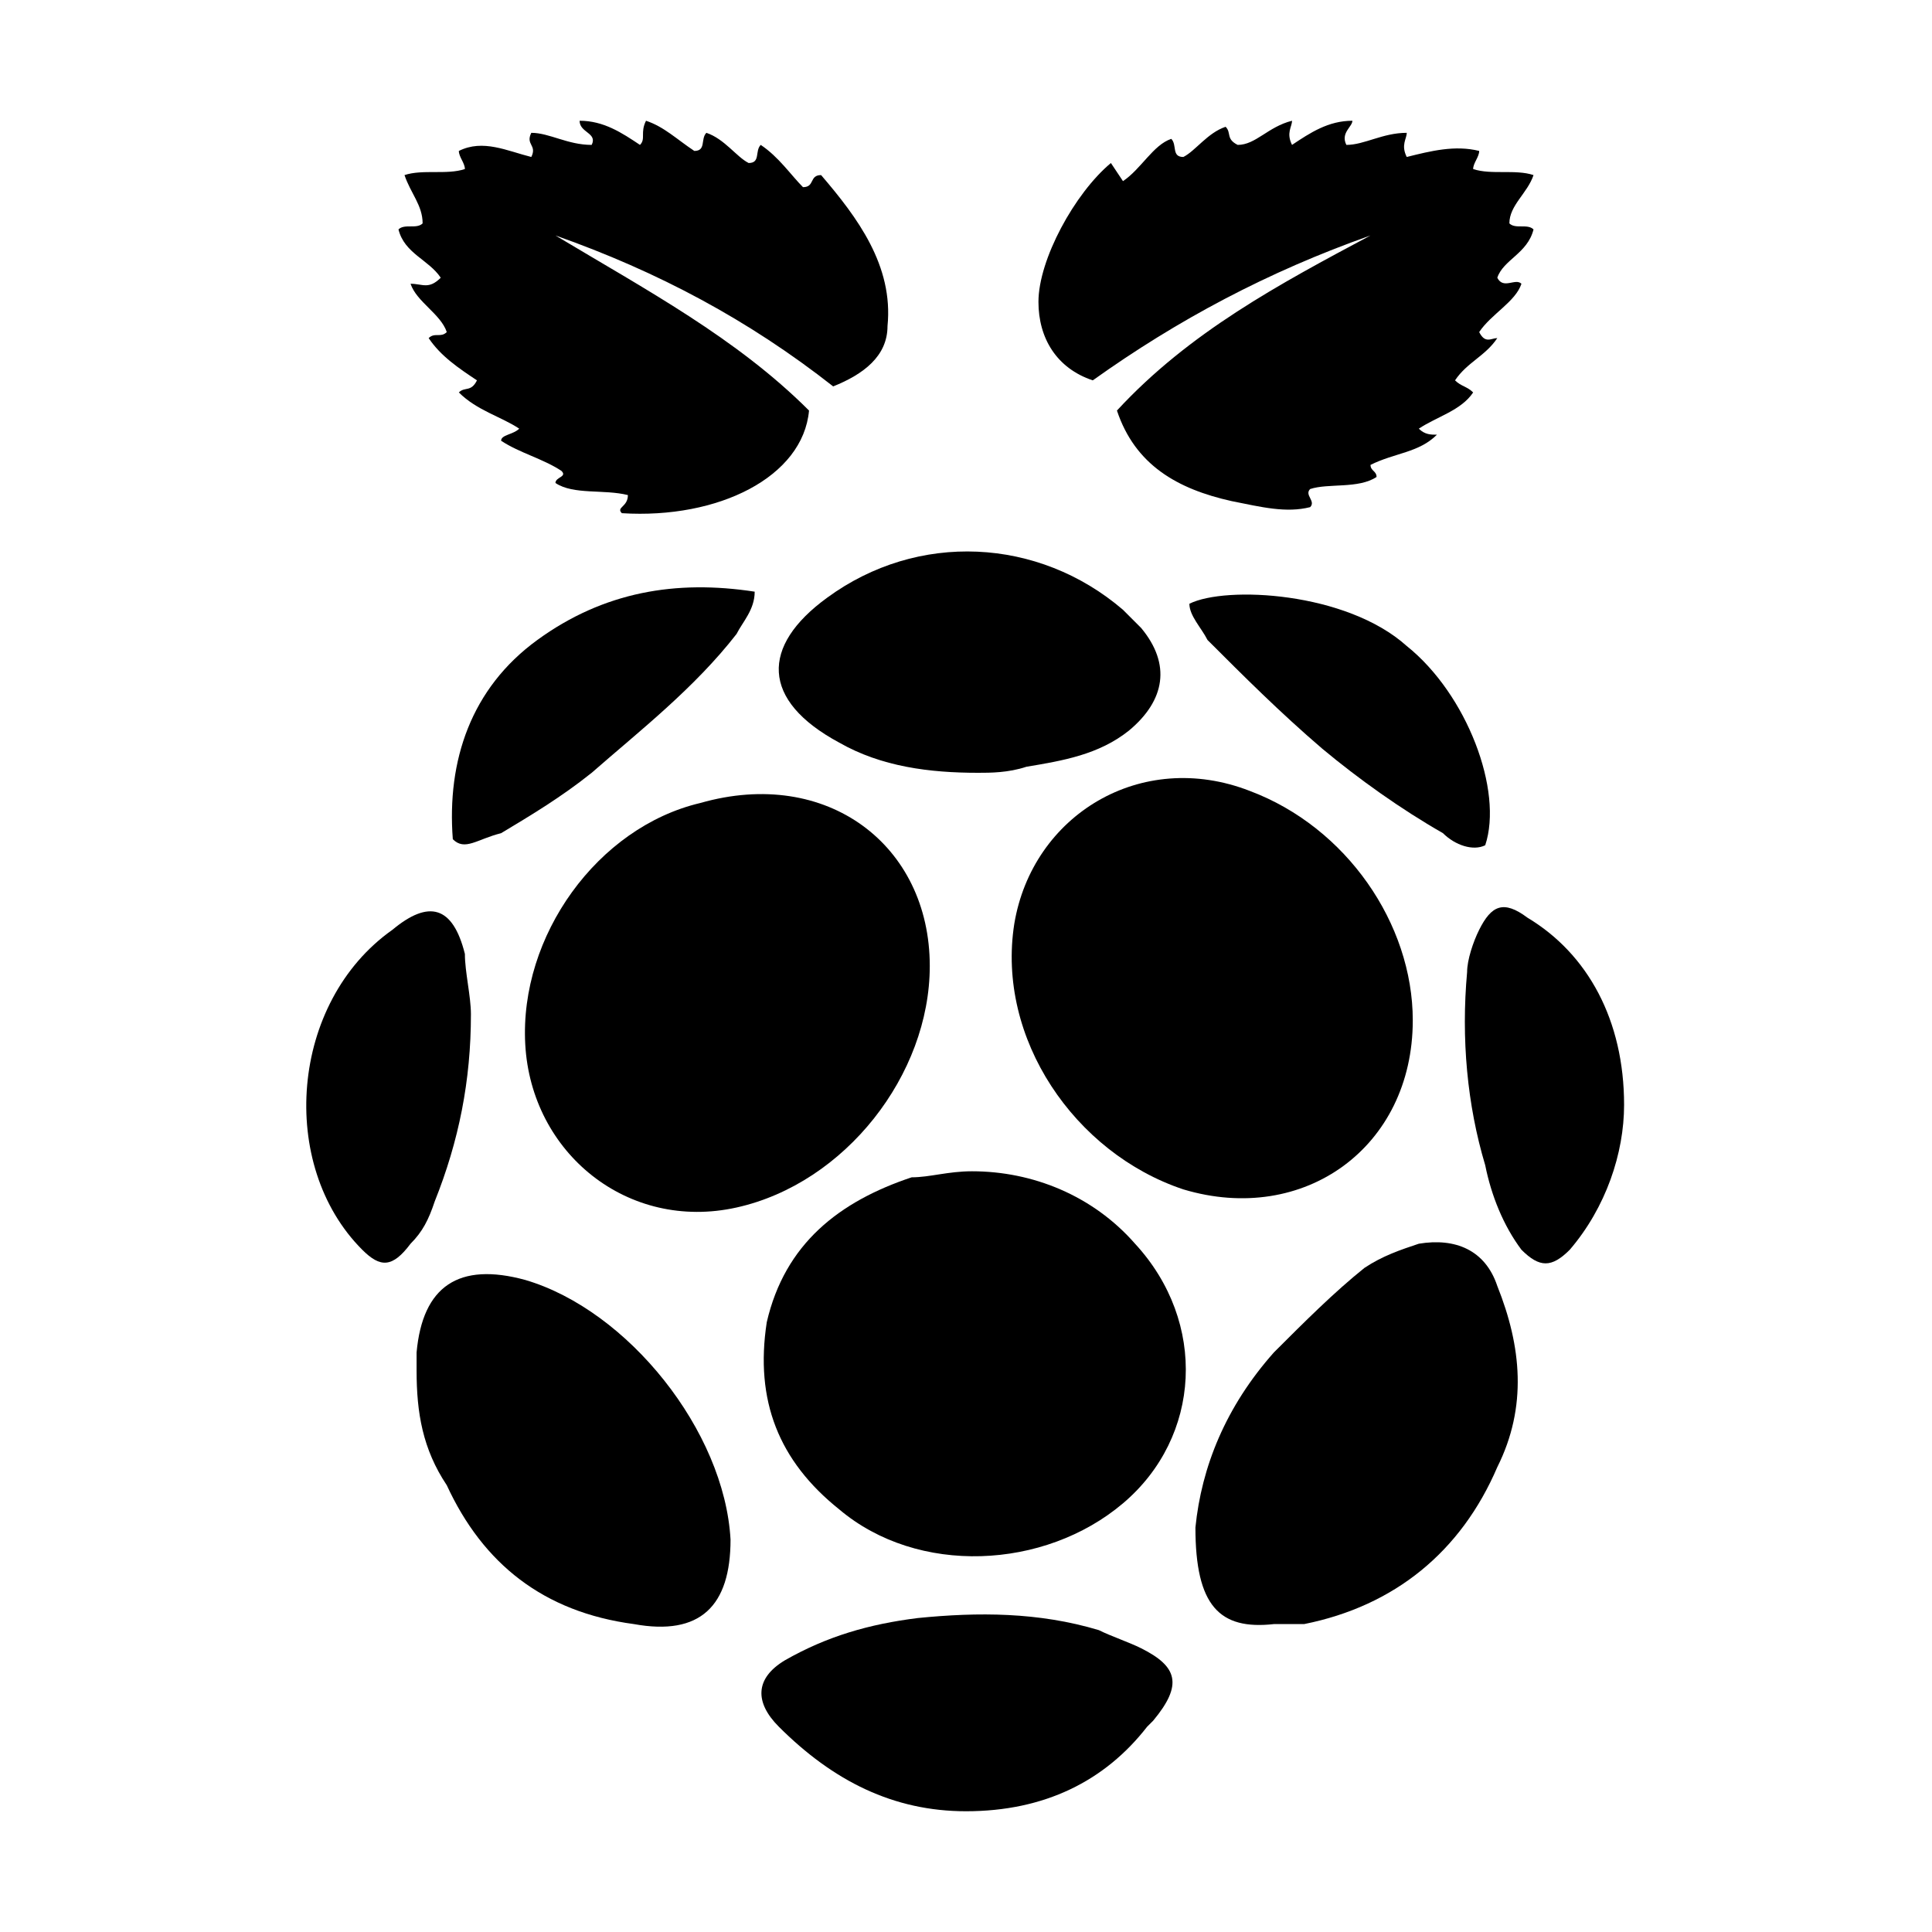
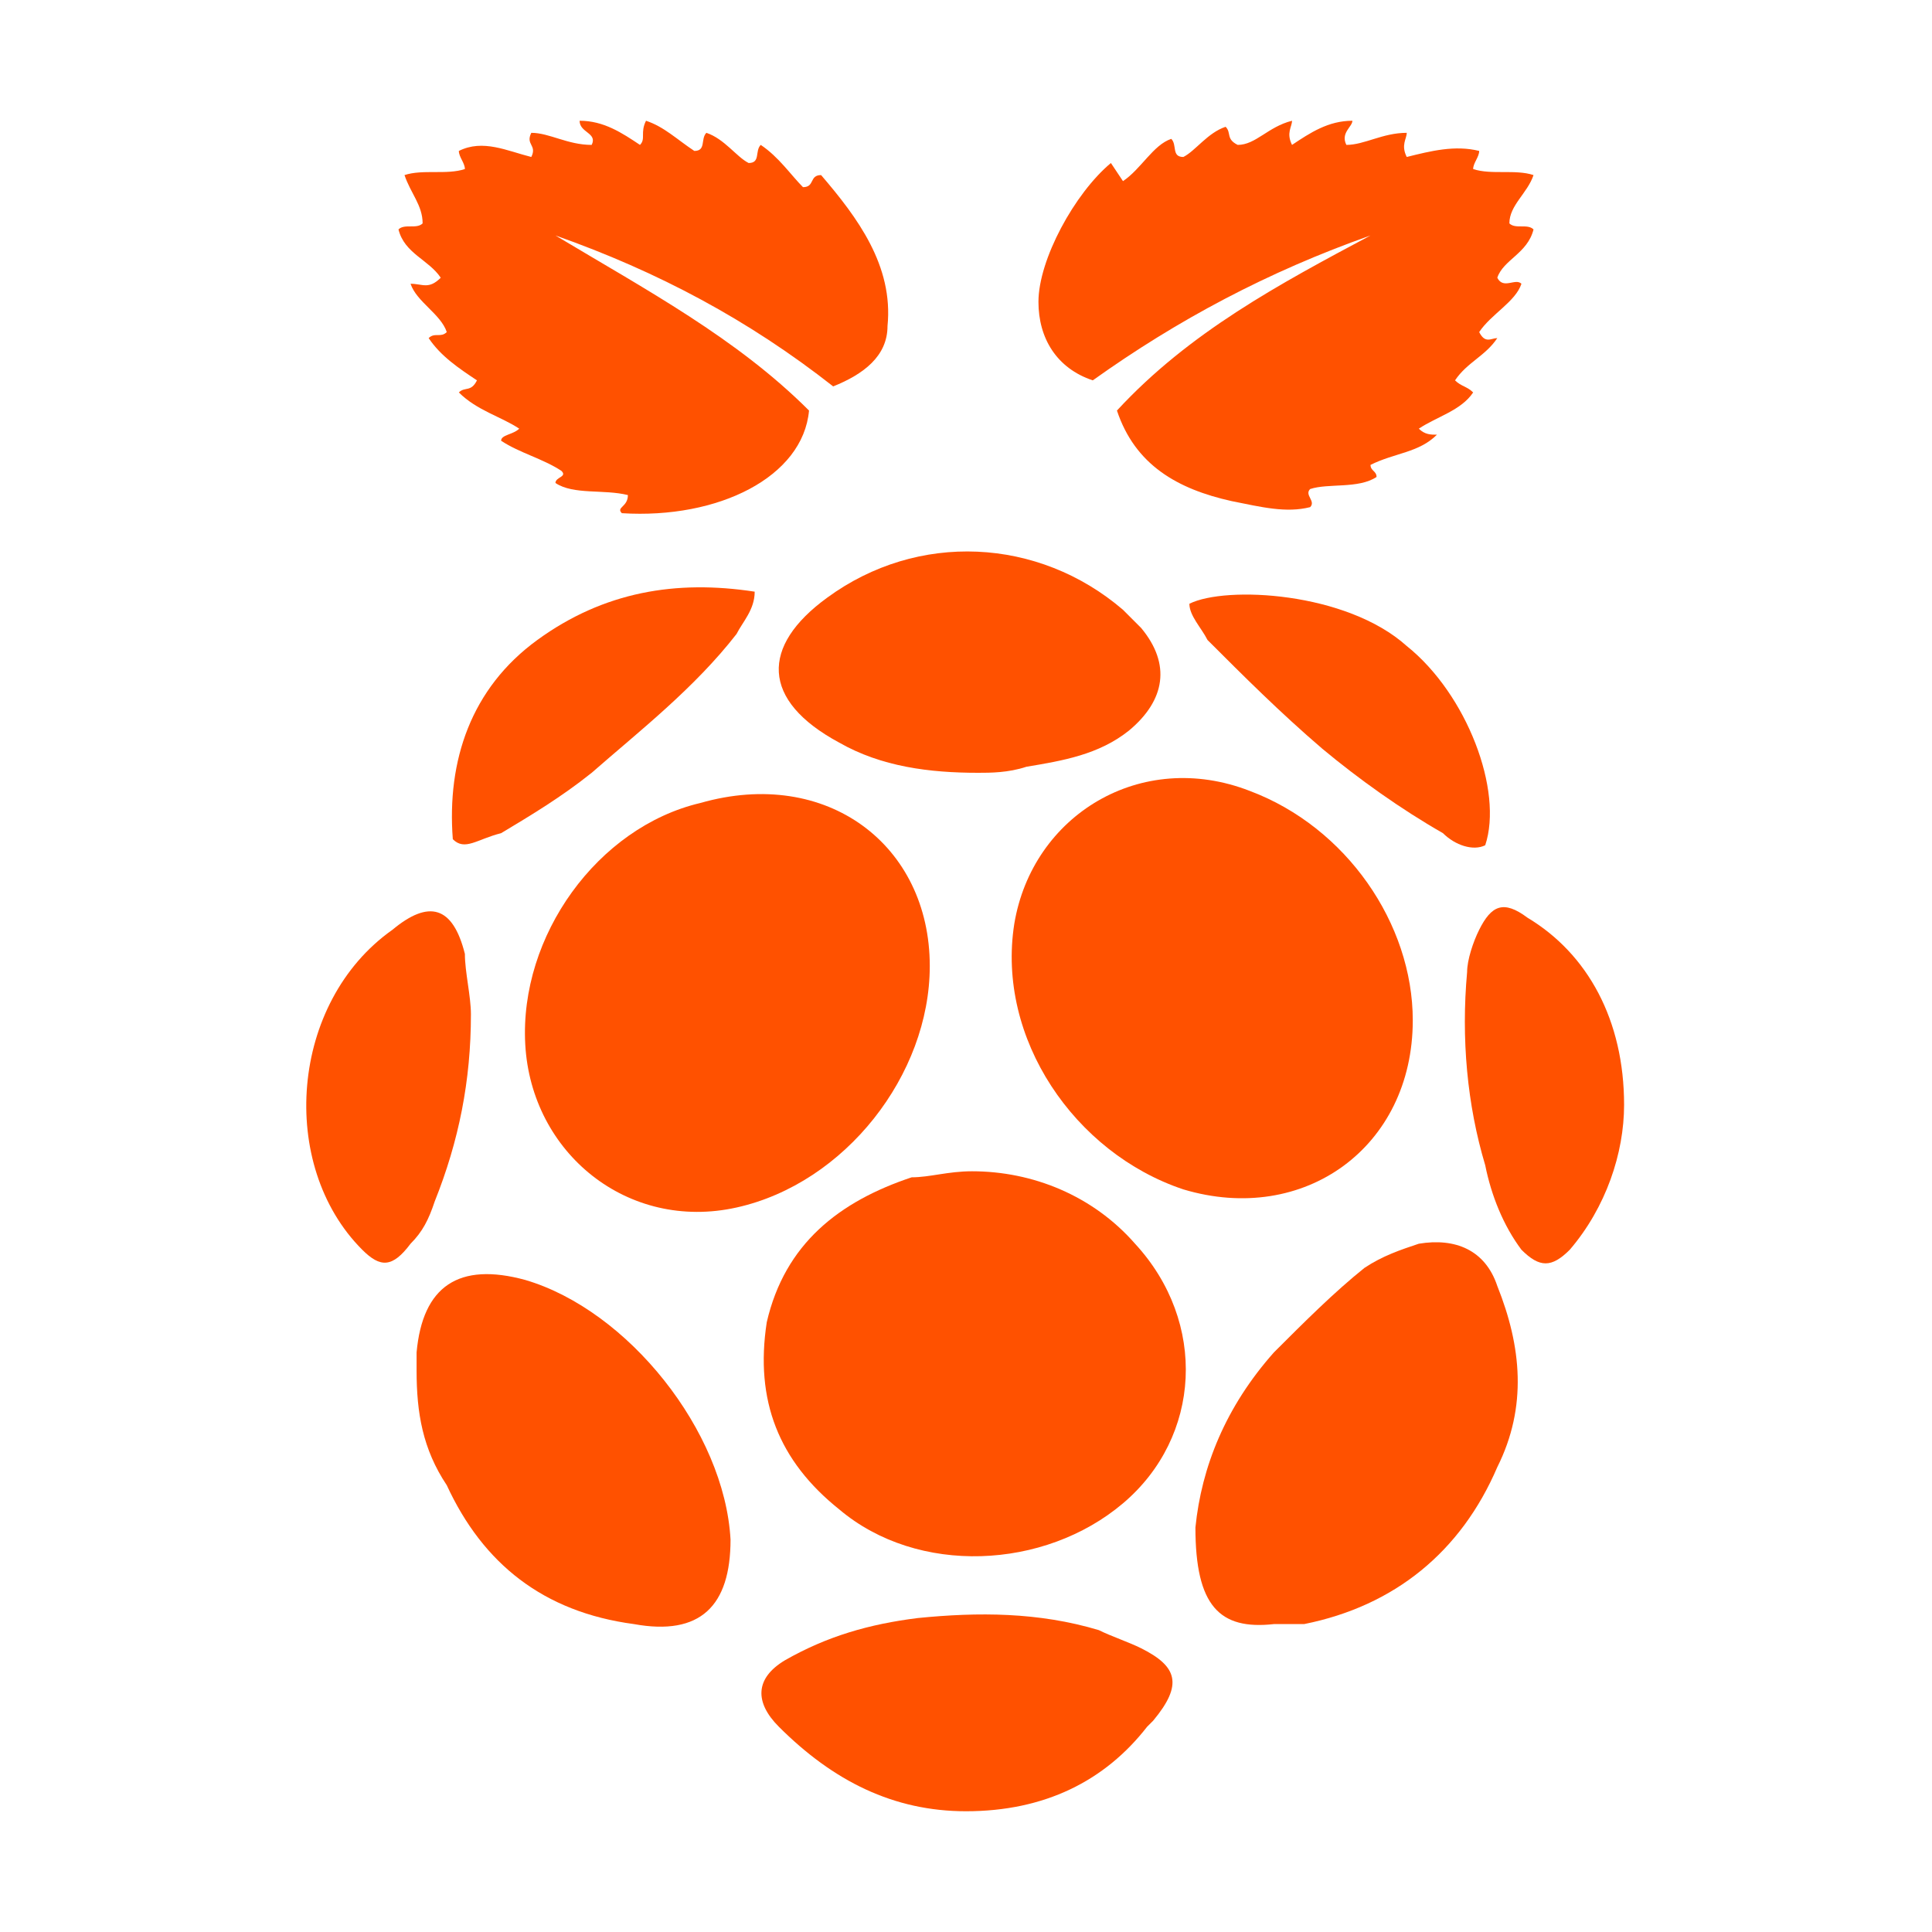
- <svg xmlns="http://www.w3.org/2000/svg" fill="#000000" width="800px" height="800px" viewBox="0 0 32 32" id="Camada_1" version="1.1" xml:space="preserve">
+ <svg xmlns="http://www.w3.org/2000/svg" fill="#ff5100" width="800px" height="800px" viewBox="0 0 32 32" id="Camada_1" version="1.1" xml:space="preserve">
  <g>
    <g>
      <path d="M13.8,6.4c-1.4-1.1-2.9-1.9-4.6-2.5c1.5,0.9,3,1.7,4.2,2.9c-0.1,1.1-1.5,1.8-3.1,1.7c-0.1-0.1,0.1-0.1,0.1-0.3    C10,8.1,9.5,8.2,9.2,8c0-0.1,0.2-0.1,0.1-0.2C9,7.6,8.6,7.5,8.3,7.3c0-0.1,0.2-0.1,0.3-0.2c-0.3-0.2-0.7-0.3-1-0.6    c0.1-0.1,0.2,0,0.3-0.2C7.6,6.1,7.3,5.9,7.1,5.6c0.1-0.1,0.2,0,0.3-0.1C7.3,5.2,6.9,5,6.8,4.7c0.2,0,0.3,0.1,0.5-0.1    C7.1,4.3,6.7,4.2,6.6,3.8c0.1-0.1,0.3,0,0.4-0.1c0-0.3-0.2-0.5-0.3-0.8c0.3-0.1,0.7,0,1-0.1c0-0.1-0.1-0.2-0.1-0.3    c0.4-0.2,0.8,0,1.2,0.1c0.1-0.2-0.1-0.2,0-0.4c0.3,0,0.6,0.2,1,0.2C9.9,2.2,9.6,2.2,9.6,2c0.4,0,0.7,0.2,1,0.4    c0.1-0.1,0-0.2,0.1-0.4c0.3,0.1,0.5,0.3,0.8,0.5c0.2,0,0.1-0.2,0.2-0.3c0.3,0.1,0.5,0.4,0.7,0.5c0.2,0,0.1-0.2,0.2-0.3    c0.3,0.2,0.5,0.5,0.7,0.7c0.2,0,0.1-0.2,0.3-0.2c0.6,0.7,1.2,1.5,1.1,2.5C14.7,5.9,14.3,6.2,13.8,6.4L13.8,6.4z" />
      <path d="M23.5,7.1c0.1,0.1,0.2,0.1,0.3,0.1c-0.3,0.3-0.7,0.3-1.1,0.5c0,0.1,0.1,0.1,0.1,0.2c-0.3,0.2-0.8,0.1-1.1,0.2    c-0.1,0.1,0.1,0.2,0,0.3c-0.4,0.1-0.8,0-1.3-0.1c-0.9-0.2-1.6-0.6-1.9-1.5c1.2-1.3,2.7-2.1,4.2-2.9c-1.7,0.6-3.2,1.4-4.6,2.4    c-0.6-0.2-0.9-0.7-0.9-1.3c0-0.7,0.6-1.8,1.2-2.3l0.2,0.3c0.3-0.2,0.5-0.6,0.8-0.7c0.1,0.1,0,0.3,0.2,0.3c0.2-0.1,0.4-0.4,0.7-0.5    c0.1,0.1,0,0.2,0.2,0.3C20.8,2.4,21,2.1,21.4,2c0,0.1-0.1,0.2,0,0.4C21.7,2.2,22,2,22.4,2c0,0.1-0.2,0.2-0.1,0.4    c0.3,0,0.6-0.2,1-0.2c0,0.1-0.1,0.2,0,0.4c0.4-0.1,0.8-0.2,1.2-0.1c0,0.1-0.1,0.2-0.1,0.3c0.3,0.1,0.7,0,1,0.1    C25.3,3.2,25,3.4,25,3.7c0.1,0.1,0.3,0,0.4,0.1c-0.1,0.4-0.5,0.5-0.6,0.8c0.1,0.2,0.3,0,0.4,0.1c-0.1,0.3-0.5,0.5-0.7,0.8    c0.1,0.2,0.2,0.1,0.3,0.1c-0.2,0.3-0.5,0.4-0.7,0.7c0.1,0.1,0.2,0.1,0.3,0.2C24.2,6.8,23.8,6.9,23.5,7.1L23.5,7.1z" />
    </g>
    <g>
      <path d="M15.4,16c0,1.8-1.4,3.6-3.2,4c-1.8,0.4-3.4-0.9-3.5-2.7c-0.1-1.8,1.2-3.6,2.9-4C13.7,12.7,15.4,14,15.4,16z" />
      <path d="M23.4,16.9c0,2.1-1.8,3.4-3.8,2.8c-1.8-0.6-3.1-2.5-2.8-4.4c0.3-1.8,2.1-2.9,3.9-2.2C22.3,13.7,23.4,15.3,23.4,16.9    L23.4,16.9z" />
      <path d="M16.1,19.4c1,0,2,0.4,2.7,1.2c1.2,1.3,1.1,3.2-0.2,4.3c-1.3,1.1-3.4,1.2-4.7,0.1c-1-0.8-1.4-1.8-1.2-3.1    c0.3-1.3,1.2-2,2.4-2.4C15.4,19.5,15.7,19.4,16.1,19.4L16.1,19.4z" />
      <path d="M19.8,25.3c0.1-1,0.5-2,1.3-2.9c0.5-0.5,1-1,1.5-1.4c0.3-0.2,0.6-0.3,0.9-0.4c0.6-0.1,1.1,0.1,1.3,0.7c0.4,1,0.5,2,0,3    c-0.6,1.4-1.7,2.3-3.2,2.6c-0.1,0-0.3,0-0.5,0C20.2,27,19.8,26.6,19.8,25.3z" />
      <path d="M6.9,22.7c0,0,0-0.2,0-0.3c0.1-1.1,0.7-1.5,1.8-1.2c1.7,0.5,3.3,2.5,3.4,4.3c0,1.1-0.5,1.6-1.6,1.4    c-1.5-0.2-2.5-1-3.1-2.3C7,24,6.9,23.4,6.9,22.7L6.9,22.7z" />
      <path d="M16.2,12.8c-0.8,0-1.6-0.1-2.3-0.5c-1.3-0.7-1.3-1.6-0.2-2.4c1.5-1.1,3.5-1,4.9,0.2c0.1,0.1,0.2,0.2,0.3,0.3    c0.5,0.6,0.4,1.2-0.2,1.7c-0.5,0.4-1.1,0.5-1.7,0.6C16.7,12.8,16.4,12.8,16.2,12.8L16.2,12.8z" />
      <path d="M16,30c-1.2,0-2.2-0.5-3.1-1.4c-0.4-0.4-0.4-0.8,0.1-1.1c0.7-0.4,1.4-0.6,2.2-0.7c1-0.1,2-0.1,3,0.2    c0.2,0.1,0.5,0.2,0.7,0.3c0.6,0.3,0.7,0.6,0.2,1.2c0,0,0,0-0.1,0.1C18.3,29.5,17.3,30,16,30z" />
      <path d="M7.8,16.8c0,1.1-0.2,2.1-0.6,3.1c-0.1,0.3-0.2,0.5-0.4,0.7C6.5,21,6.3,21,6,20.7c-1.4-1.4-1.2-4.1,0.5-5.3    c0.6-0.5,1-0.4,1.2,0.4C7.7,16.1,7.8,16.5,7.8,16.8L7.8,16.8z" />
      <path d="M26.9,18.3c0,0.8-0.3,1.7-0.9,2.4c-0.3,0.3-0.5,0.3-0.8,0c-0.3-0.4-0.5-0.9-0.6-1.4c-0.3-1-0.4-2.1-0.3-3.2    c0-0.2,0.1-0.5,0.2-0.7c0.2-0.4,0.4-0.5,0.8-0.2C26.3,15.8,26.9,16.9,26.9,18.3z" />
      <path d="M7.5,13.9c-0.1-1.3,0.3-2.5,1.4-3.3c1.1-0.8,2.3-1,3.6-0.8c0,0.3-0.2,0.5-0.3,0.7c-0.7,0.9-1.6,1.6-2.4,2.3    c-0.5,0.4-1,0.7-1.5,1C7.9,13.9,7.7,14.1,7.5,13.9z" />
      <path d="M24.6,14c-0.2,0.1-0.5,0-0.7-0.2c-0.7-0.4-1.4-0.9-2-1.4c-0.7-0.6-1.3-1.2-1.9-1.8c-0.1-0.2-0.3-0.4-0.3-0.6    c0.6-0.3,2.6-0.2,3.6,0.7C24.3,11.5,24.9,13.1,24.6,14z" />
    </g>
  </g>
</svg>
